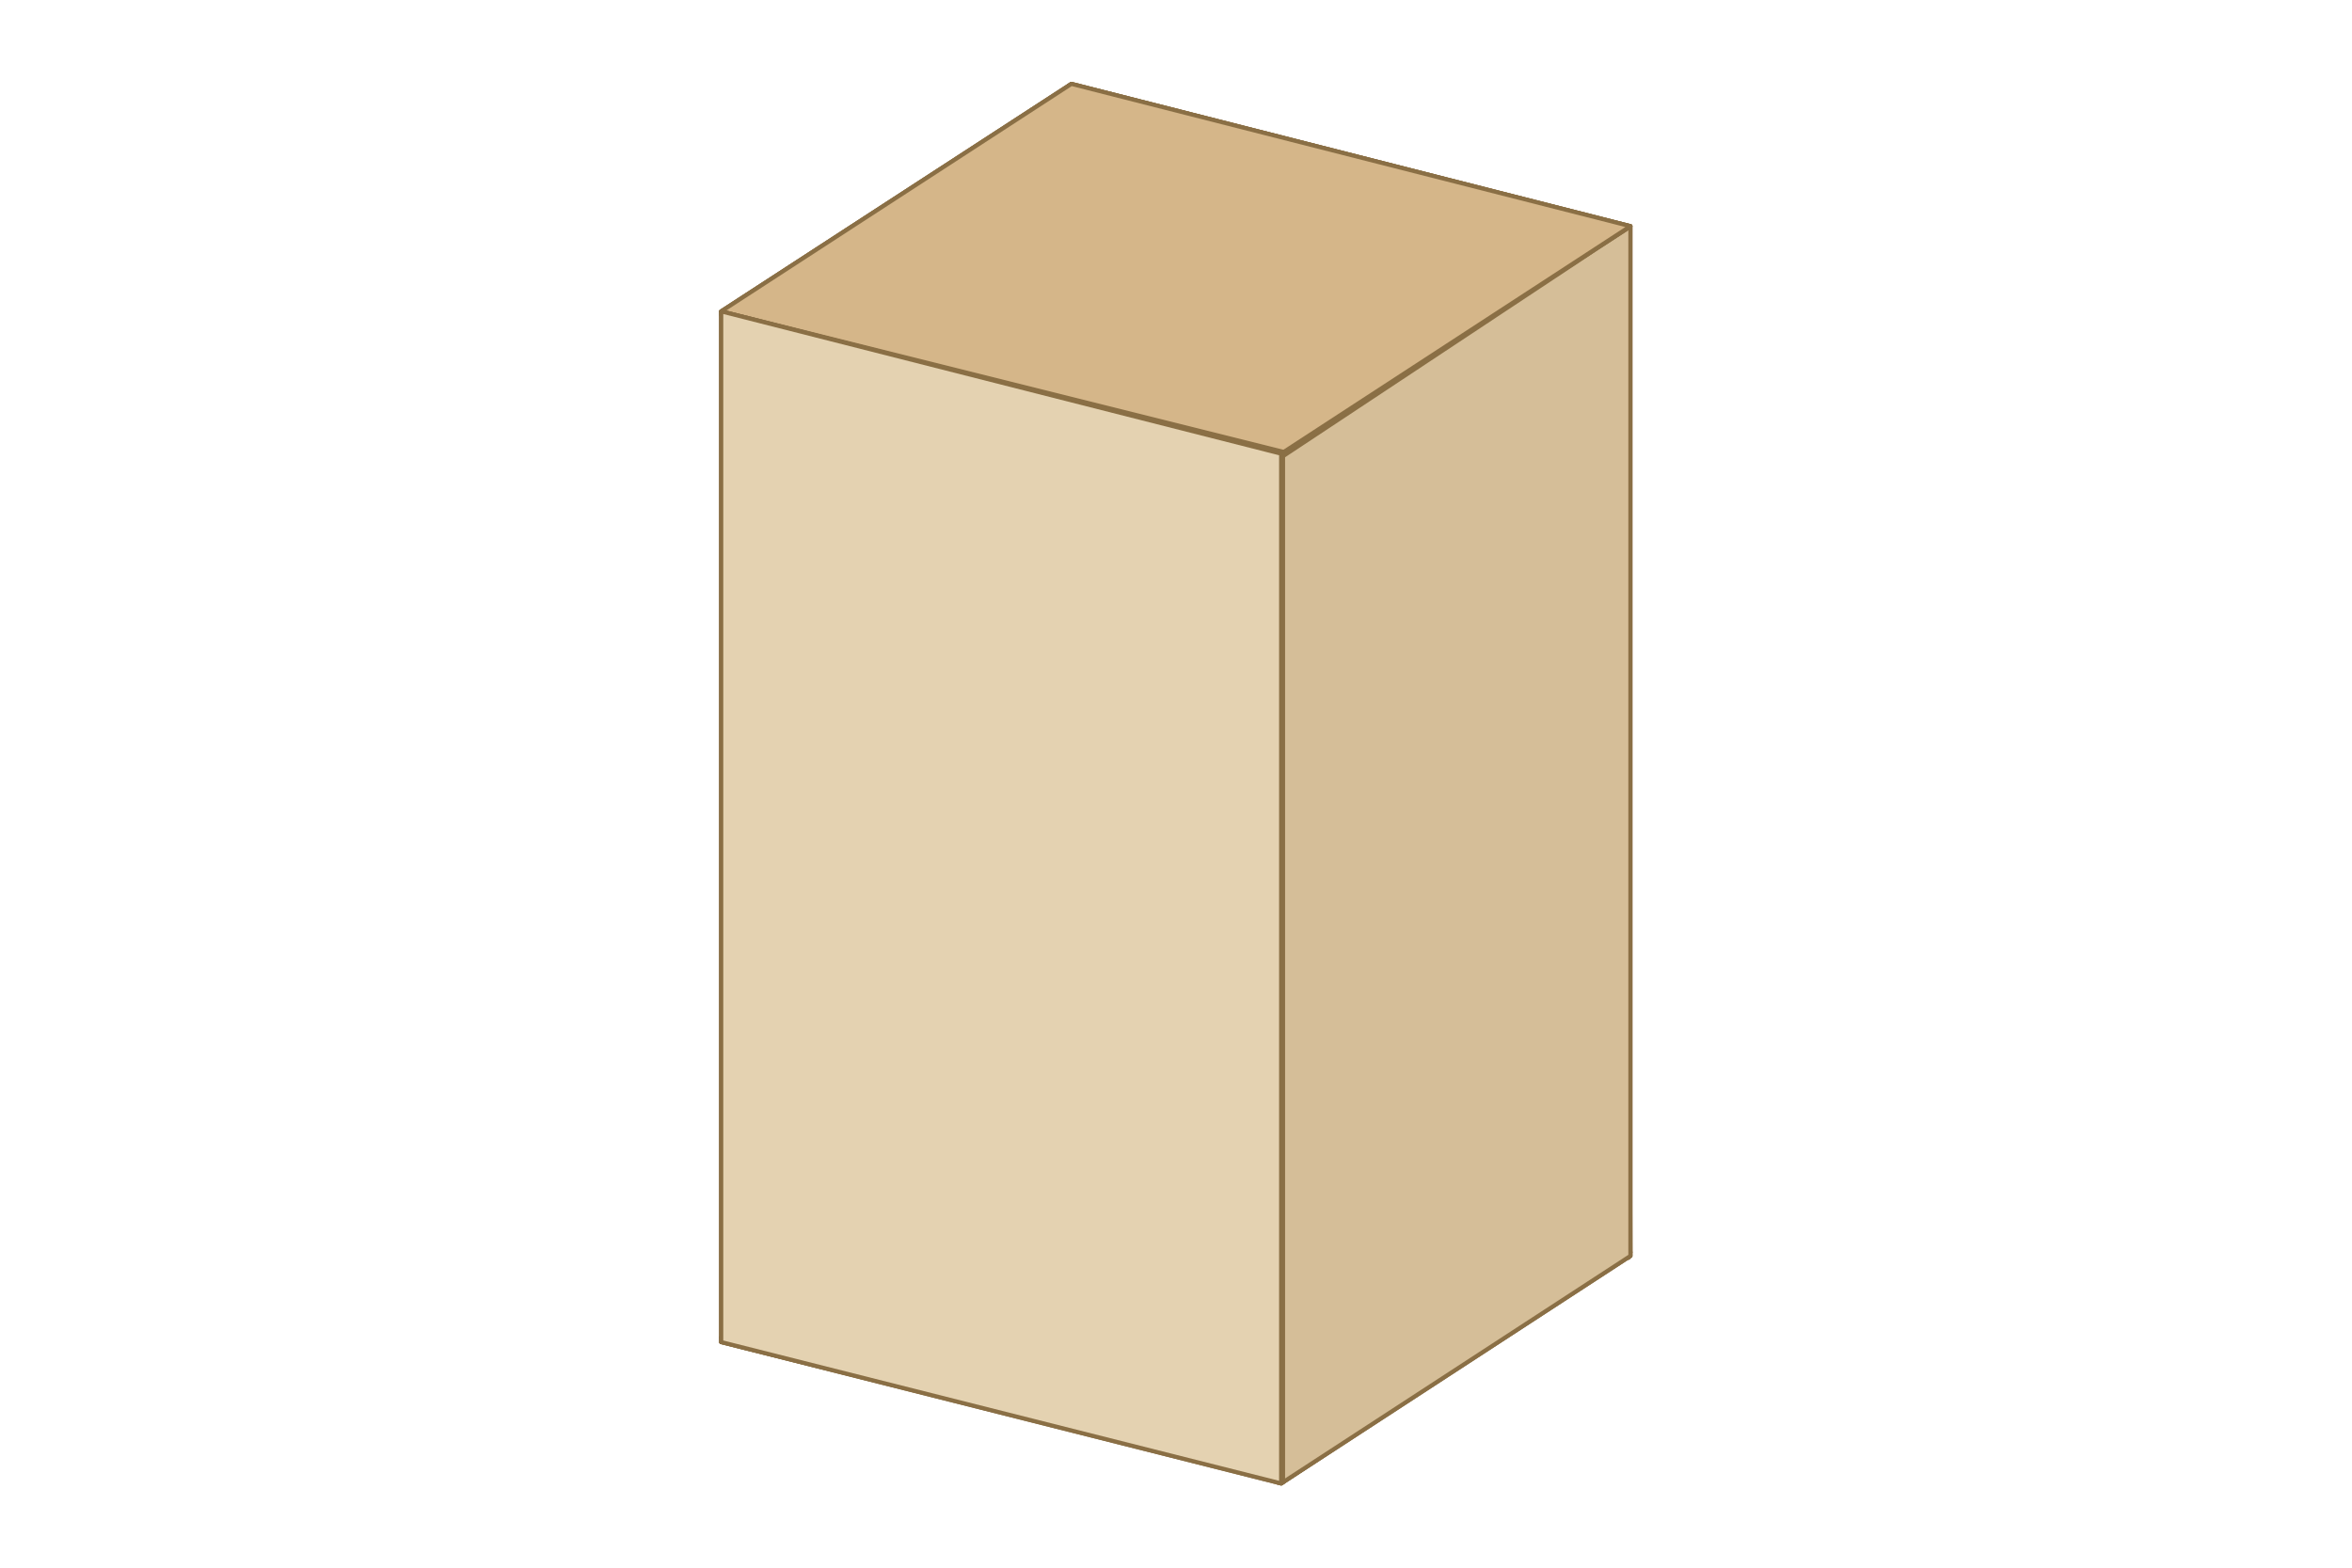
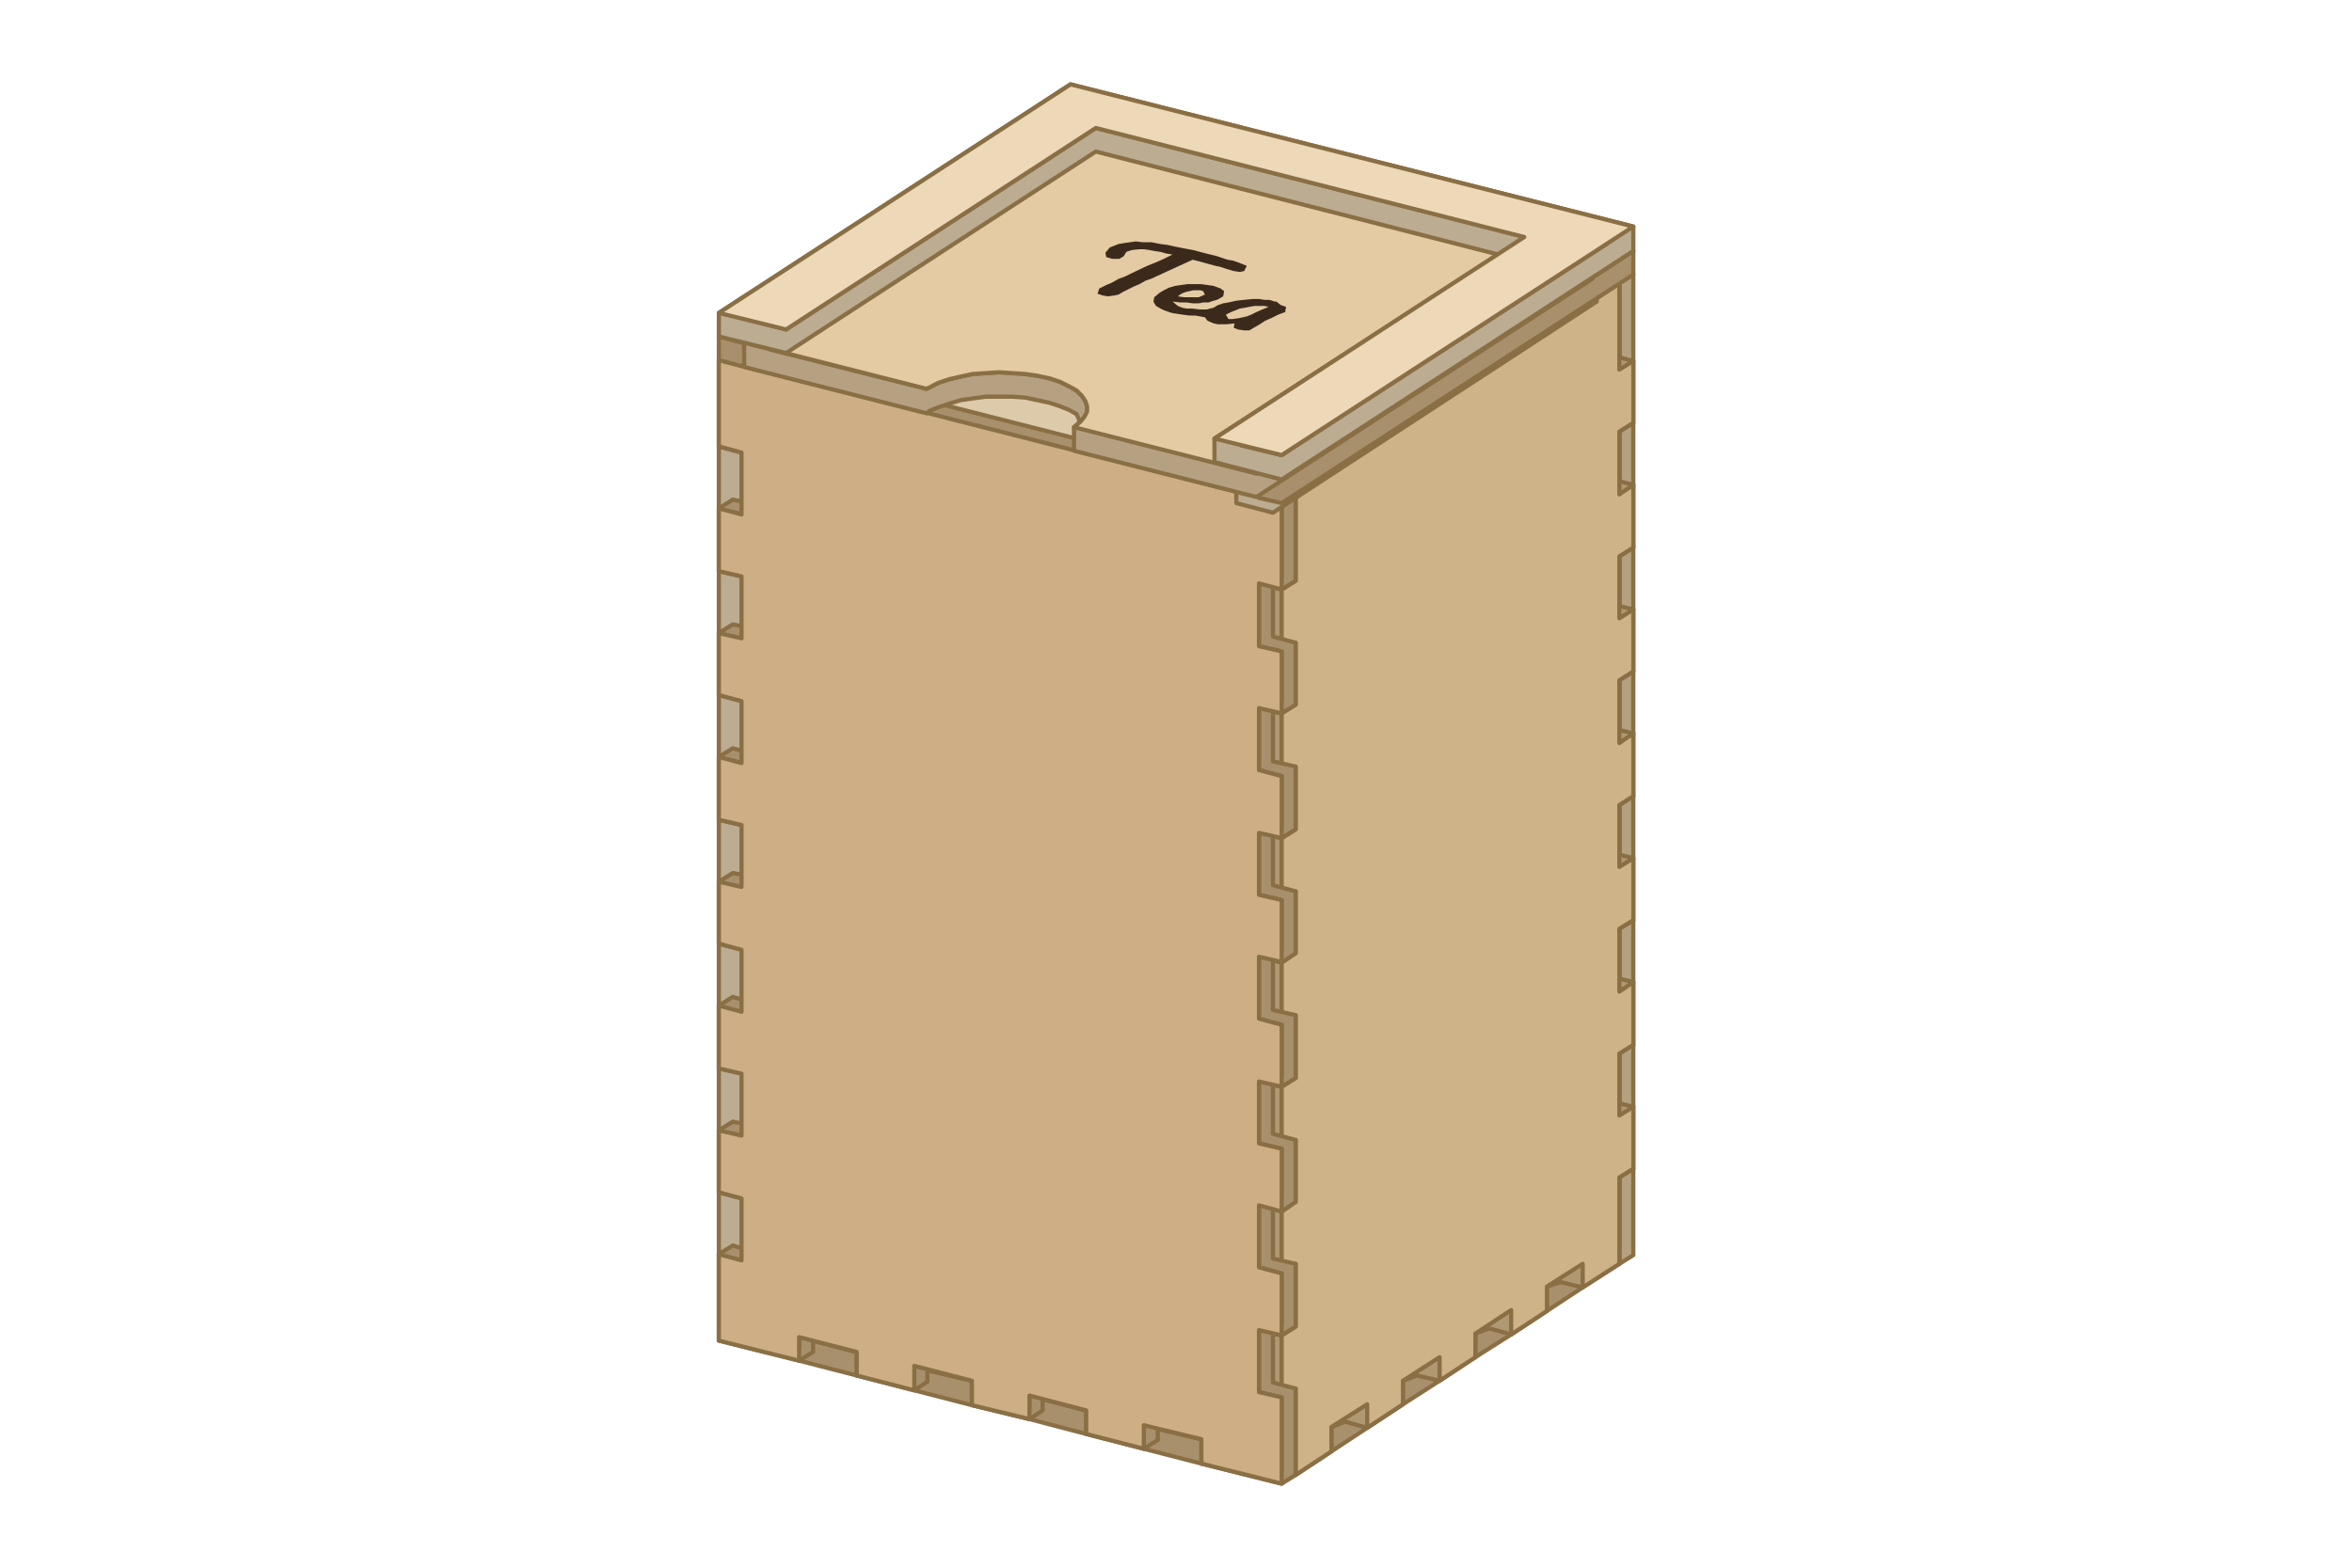
- <svg xmlns="http://www.w3.org/2000/svg" width="300" height="200" viewBox="-27.64 -131.16 115.02 167.46">
-   <path fill="#a9906d" fill-rule="evenodd" stroke="#8A6F45" stroke-linejoin="round" stroke-width=".44" d="M18.7-122.2 78.4-107V3l-60-15v-110Zm0 110.1L78.2 3v-109.8L18.7-122Z" />
-   <path fill="#ceaf85" fill-rule="evenodd" stroke="#8A6F45" stroke-linejoin="round" stroke-width=".44" d="m18.4-122 59.8 15.2v110L18.4-12Z" />
-   <path fill="#b5a181" fill-rule="evenodd" stroke="#8A6F45" stroke-linejoin="round" stroke-width=".44" d="m-18.7 11.7 37.4-24.3L78.4 2.6 41.1 27.3l-59.8-15.1Zm37.4-23.8-36.9 24 59.3 15L78 2.9Z" />
-   <path fill="#e4cba3" fill-rule="evenodd" stroke="#8A6F45" stroke-linejoin="round" stroke-width=".44" d="M78.4 2.6 41.1 26.9l-59.8-15.2 37.4-24.3Z" />
-   <path fill="#b09873" fill-rule="evenodd" stroke="#8A6F45" stroke-linejoin="round" stroke-width=".44" d="M-18.7 12.2V-97.9l37.4-24.3.3 110.1-37.3 24.3Zm.4-110V11.9l37-24v-109.7Z" />
-   <path fill="#cfb388" fill-rule="evenodd" stroke="#8A6F45" stroke-linejoin="round" stroke-width=".44" d="M-18.3-97.8 19-122.1v110l-37.3 24.3Z" />
-   <path fill="#b5a181" fill-rule="evenodd" stroke="#8A6F45" stroke-linejoin="round" stroke-width=".44" d="M40.7 27.2v-110L78-107.1 78.4 3 41.1 27.3Zm.4-109.9V27L78 2.9v-109.7Z" />
-   <path fill="#d5be98" fill-rule="evenodd" stroke="#8A6F45" stroke-linejoin="round" stroke-width=".44" d="M78.4-107 41.1-82.7v110L78.4 3Z" />
-   <path fill="#a9906d" fill-rule="evenodd" stroke="#8A6F45" stroke-linejoin="round" stroke-width=".44" d="m-18.7-97.9 37.4-24.3L78.4-107 41.1-82.3l-59.8-15.2Zm37.4-23.9-36.9 24 59.3 15.1 36.9-24Z" />
-   <path fill="#d5b689" fill-rule="evenodd" stroke="#8A6F45" stroke-linejoin="round" stroke-width=".44" d="M41.1-82.7 78.4-107l-59.7-15.2-37.4 24.3Z" />
-   <path fill="#bcac92" fill-rule="evenodd" stroke="#8A6F45" stroke-linejoin="round" stroke-width=".44" d="m-18.7-97.9 60 15V27.2l-60-15Zm.3 109.9 59.5 15.1V-82.7l-59.5-15.1Z" />
-   <path fill="#e4d2b1" fill-rule="evenodd" stroke="#8A6F45" stroke-linejoin="round" stroke-width=".44" d="m41.1-82.7-59.8-15.2V12.2l59.8 15.1Z" />
+ <svg xmlns="http://www.w3.org/2000/svg" width="300" height="200" viewBox="-49.9 -127.47 123.98 179.7">
+   <path fill="#b5a181" fill-rule="evenodd" stroke="#8A6F45" stroke-linejoin="round" stroke-width=".48" d="M48.7 11.1v1.3l-1.6 1-6.6-1.7V9l-5-1.3V9l-1.6 1.1-6.6-1.7V5.6l-5-1.2v1.3l-1.6 1L14.1 5V2.3L9.1 1v1.3L7.6 3.4-1.6 1v-9.8L0-9.9l1 .3v-5.7l-2.6-.7v-7.1l1.6-1 1 .2v-5.7l-2.6-.6v-7.1L0-38.4l1 .3v-5.7l-2.6-.7v-7.1l1.6-1 1 .2v-5.7l-2.6-.6v-7.1L0-66.9l1 .3v-5.7l-2.6-.7v-7.1l1.6-1 1 .2v-5.7l-2.6-.6v-7.1L0-95.4l1 .3v-5.7l-2.6-.7v-9.8l1.6-1.1L64.5-96v9.9l-1.6 1-1-.2v5.7l2.6.6v7.1l-1.6 1.1-1-.3v5.7l2.6.7v7.1l-1.6 1-1-.2v5.7l2.6.6v7.1l-1.6 1.1-1-.3v5.7l2.6.7v7.1l-1.6 1-1-.2v5.7l2.6.6v7.1l-1.6 1.1-1-.3v5.7l2.6.7v7.1l-1.6 1-1-.2v5.7l2.6.6v9.9l-1.6 1-9.2-2.3v-2.7ZM0-88.2l2.5.6v7.1L1-79.4l-1-.3v5.7l2.5.6v7.2l-1.5 1-1-.2v5.7l2.5.6v7.1L1-50.9l-1-.3v5.7l2.5.7v7.1l-1.5 1-1-.2v5.7l2.5.6v7.1L1-22.4l-1-.3v5.7l2.5.7v7.1L1-8.2l-1-.2V0l7.6 1.9V.6l1.5-1 6.6 1.7V4l5 1.3V4l1.6-1.1 6.6 1.7v2.8l5 1.2V7.3l1.6-1L42.1 8v2.7l5 1.3v-1.3l1.6-1.1 6.6 1.7v2.8l7.6 1.9V7.5l-2.6-.6V-.2l1.6-1.1 1 .3v-5.7l-2.6-.6v-7.2l1.6-1 1 .2V-21l-2.6-.6v-7.1l1.6-1.1 1 .3v-5.7l-2.6-.7V-43l1.6-1 1 .2v-5.7l-2.6-.6v-7.1l1.6-1.1 1 .3v-5.7l-2.6-.7v-7.1l1.6-1 1 .2V-78l-2.6-.6v-7.1l1.6-1.1 1 .3v-8.4L0-110.9v8.4l2.5.6v7.2l-1.5 1-1-.2Z" />
+   <path fill="#dcc49d" fill-rule="evenodd" stroke="#8A6F45" stroke-linejoin="round" stroke-width=".48" d="M60.3-85.7v7.1l2.6.6v7.2l-2.6-.7v7.1l2.6.7v7.1l-2.6-.6v7.1l2.6.6v7.2l-2.6-.7v7.1l2.6.7v7.1l-2.6-.6v7.1l2.6.6v7.2l-2.6-.7v7.2l2.6.6V.4l-2.6-.6v7.1l2.6.6v9.9l-9.2-2.3v-2.7l-6.6-1.7v2.7l-6.6-1.7V9l-6.6-1.7v2.8l-6.6-1.7V5.6L20.7 4v2.7L14.1 5V2.3L7.6.6v2.8L-1.6 1v-9.8l2.6.6v-7.1l-2.6-.7v-7.1l2.6.7v-7.2l-2.6-.6v-7.1l2.6.6v-7.1l-2.6-.7v-7.1l2.6.7v-7.2l-2.6-.6v-7.1l2.6.6v-7.1l-2.6-.7v-7.1l2.6.7v-7.2l-2.6-.6v-7.1l2.6.6v-7.1l-2.6-.7v-9.8L62.9-95v9.9Z" />
+   <path fill="#a9906d" fill-rule="evenodd" stroke="#8A6F45" stroke-linejoin="round" stroke-width=".48" d="m15.7 2.7 5 1.3 1.6-1.1 6.6 1.7v1.5l5 1.2 1.6-1L42.1 8v1.4l5 1.3 1.6-1.1 6.6 1.7v1.5l5 1.2v2.8l-1.6 1v2.3l-4.1 2.7-2.5-.7-1.6 1.1v2.3l-4.1 2.6-2.6-.6-1.5 1v2.3l-4.2 2.7-2.5-.6-1.6 1v2.3l-4.1 2.7-2.6-.7-4.1 2.7-6.6-1.7-1.6 1.1-6.6-1.7v-1.4l-5-1.3-1.6 1-6.5-1.7v-1.4l-5.1-1.3-1.5 1.1-6.6-1.7v-1.4l-5-1.3-1.6 1-6.6-1.7v-1.4l-5-1.3v-2.7l1.5-1v-2.3l4.2-2.7 2.5.6 1.6-1v-2.3l4.1-2.7 2.5.7 1.6-1.1V9l4.1-2.7 2.6.7 1.6-1V3.7L-5.7 1l2.5.6L1-1.1 7.6.6l1.5-1 6.6 1.7ZM-7.3 7l-4.1 2.7-2.6-.6-1.5 1v2.3l-4.2 2.7-2.5-.7-1.6 1.1v2.3l-4.1 2.7-2.5-.7-1.6 1v2.3l-1.1.8 3.6.9v1.4l5 1.3 1.6-1.1 6.5 1.7v1.5l5.1 1.2 1.5-1 6.6 1.7v1.4l5 1.3 1.6-1.1 6.6 1.7v1.5l5 1.2 1.6-1 6.6 1.7 4.1-2.7 2.6.6 1.6-1v-2.3l4.1-2.7 2.5.7 1.6-1.1v-2.3l4.1-2.6 2.6.6 1.6-1v-2.3l4.1-2.7 2.5.6 1.6-1v-2.3l1.1-.7-3.6-.9v-1.4l-5-1.3-1.6 1-6.6-1.7v-1.4l-5-1.3-1.6 1.1-6.6-1.7V6.9l-5-1.2-1.6 1L14.1 5V3.6l-5-1.3-1.5 1.1L1 1.7l-4.2 2.7-2.5-.7-1.6 1Z" />
+   <path fill="#d5b689" fill-rule="evenodd" stroke="#8A6F45" stroke-linejoin="round" stroke-width=".48" d="M14.1 2.3 20.7 4l1.6-1.1 6.6 1.7-1.6 1 6.6 1.7 1.6-1L42.1 8l-1.6 1 6.6 1.7 1.6-1.1 6.6 1.7-1.6 1.1 6.6 1.6-4.1 2.7 2.5.7-4.1 2.6-2.5-.6-4.1 2.7 2.5.6-4.1 2.7-2.6-.6-4.1 2.6 2.6.7-4.2 2.7-2.5-.7-4.1 2.7 2.5.7-4.1 2.6-2.6-.6-4.1 2.7-6.6-1.7-1.6 1-6.6-1.6 1.6-1.1-6.6-1.7-1.6 1.1-6.5-1.7 1.5-1-6.6-1.7-1.5 1-6.6-1.7 1.5-1-6.5-1.7-1.6 1.1-6.6-1.7 1.6-1-6.6-1.7 4.1-2.7-2.6-.6 4.2-2.7 2.5.6 4.1-2.7-2.5-.6 4.1-2.7 2.5.7 4.2-2.7-2.6-.7 4.1-2.7 2.6.7 4.1-2.7-2.5-.6L-5.7 1l2.5.6L1-1.1 7.6.6l1.5-1 6.6 1.7Z" />
+   <path fill="#bcac92" fill-rule="evenodd" stroke="#8A6F45" stroke-linejoin="round" stroke-width=".48" d="M2.5-87.6v7.1L1-79.4v5.6l1.5.4v7.2l-1.5 1v5.7l1.5.4v7.1L1-50.9v5.6l1.5.5v7.1l-1.5 1v5.7l1.5.4v7.1L1-22.4v5.7l1.5.4v7.1L1-8.2v9.9l-4.2 2.7-2.5-.7-1.6.6V7l-4.1 2.7-2.6-.6-1.5.6v2.7l-4.2 2.7-2.5-.7-1.6.6v2.8l-4.1 2.7-2.5-.7-1.6.6v2.7l-4.1 2.7-2.6-.6v-8.4l-1.6-.5V9.2l1.6-1V2.5l-1.6-.4V-5l1.6-1.1v-5.6l-1.6-.5v-7.1l1.6-1V-26l-1.6-.4v-7.1l1.6-1.1v-5.7l-1.6-.4v-7.1l1.6-1v-5.7l-1.6-.4V-62l1.6-1.1v-5.7l-1.6-.4v-7.1l1.6-1v-9.9l37.1-24.1 2.6.6v8.4l1.5.4v7.2l-1.5 1v5.7Zm-40.2 12v5.6l1.6.5v7.1l-1.6 1v5.7l1.6.4v7.1l-1.6 1.1v5.7l1.6.4v7.1l-1.6 1v5.7l1.6.4v7.1l-1.6 1.1v5.7l1.6.4v7.1l-1.6 1v5.7l1.6.4v7.1l-1.6 1.1v5.7l1.6.4v7.5l1.5-1v-2.7l4.2-2.7 2.5.6 1.6-.6v-2.7l4.1-2.7 2.5.7 1.6-.6V9l4.1-2.7 2.6.7 1.6-.6V3.7L-5.7 1l2.5.6 1.6-.6v-9.8L0-9.9v-5.7l-1.6-.4v-7.1l1.6-1v-5.7l-1.6-.4v-7.1L0-38.4v-5.7l-1.6-.4v-7.1l1.6-1v-5.7l-1.6-.4v-7.1L0-66.9v-5.7l-1.6-.4v-7.1l1.6-1v-5.7l-1.6-.4v-7.1L0-95.4v-5.7l-1.6-.4v-7.5l-34.5 22.5v9.8Z" />
+   <path fill="#ddcaab" fill-rule="evenodd" stroke="#8A6F45" stroke-linejoin="round" stroke-width=".48" d="M-37.7-75.6v7.1l1.6-1v7.1l-1.6 1v7.1l1.6-1v7.1l-1.6 1.1v7.1l1.6-1v7.1l-1.6 1v7.1l1.6-1v7.1l-1.6 1.1v7.1l1.6-1v7.1l-1.6 1v7.1l1.6-1v7.1l-1.6 1.1V17l1.6-1v9.8l4.1-2.7v-2.7l4.1-2.7v2.8l4.1-2.7V15l4.1-2.6v2.7l4.2-2.7V9.7l4.1-2.7v2.7L-7.3 7V4.3l4.1-2.7v2.8L1 1.7v-9.9l1.5-1v-7.1l-1.5 1v-7.1l1.5-1.1v-7.1l-1.5 1v-7.1l1.5-1v-7.1l-1.5 1v-7.1L2.5-52v-7.1l-1.5 1v-7.1l1.5-1v-7.2L1-72.3v-7.1l1.5-1.1v-7.1l-1.5 1v-7.1l1.5-1v-7.2L1-100.8v-9.9l-37.1 24.2v9.8Z" />
+   <path fill="#b09873" fill-rule="evenodd" stroke="#8A6F45" stroke-linejoin="round" stroke-width=".48" d="m56.1-93.9-2.7 1.7-50.9-12.9v-2.8l2.7-1.7 50.9 12.9Z" />
+   <path fill="#debf91" fill-rule="evenodd" stroke="#8A6F45" stroke-linejoin="round" stroke-width=".48" d="m5.2-109.6 50.9 12.9-2.7 1.7-50.9-12.9Z" />
+   <path fill="#b5a181" fill-rule="evenodd" stroke="#8A6F45" stroke-linejoin="round" stroke-width=".48" d="M-36.1-86.5 1-110.7l4.2 1.1v2.7l-37.1 24.2-4.2-1.1ZM1-107.9l-34.1 22.1 1.2.3 34.1-22.1Z" />
+   <path fill="#e4cba3" fill-rule="evenodd" stroke="#8A6F45" stroke-linejoin="round" stroke-width=".48" d="m1-110.7 4.2 1.1-37.1 24.1-4.2-1Z" />
+   <path fill="#b09873" fill-rule="evenodd" stroke="#8A6F45" stroke-linejoin="round" stroke-width=".48" d="M64.5-71.9v7.2l-1.6 1v5.7l1.6.4v7.1l-1.6 1v5.7l1.6.4v7.2l-1.6 1v5.7l1.6.4v7.1l-1.6 1v5.7l1.6.4v7.2l-1.6 1V-1l1.6.4v7.1l-1.6 1v9.9l-4.2 2.7-2.5-.6-1.6.5v2.8l-4.1 2.7-2.5-.7-1.6.6v2.7l-4.1 2.7-2.6-.6-1.6.6v2.7L34 36.2l-2.5-.7-1.6.6v2.8l-4.1 2.7-2.6-.7v-8.4l-1.6-.4V25l1.6-1.1v-5.7l-1.6-.4v-7.1l1.6-1V4l-1.6-.4v-7.1l1.6-1.1v-5.7l-1.6-.4v-7.1l1.6-1v-5.7l-1.6-.4V-32l1.6-1.1v-5.7l-1.6-.4v-7.1l1.6-1V-53l-1.6-.4v-7.2l1.6-1v-9.9l37.1-24.1 2.6.7v8.4l1.6.4v7.1l-1.6 1v5.7Zm-40.3 12v5.7l1.6.4v7.1l-1.6 1v5.7l1.6.4v7.2l-1.6 1v5.7l1.6.4v7.1l-1.6 1.1v5.6l1.6.4v7.2l-1.6 1v5.7l1.6.4v7.1l-1.6 1.1V17l1.6.4v7.2l-1.6 1v5.7l1.6.4v7.6l1.5-1.1v-2.7l4.2-2.7 2.5.7 1.6-.6v-2.8l4.1-2.7 2.6.7 1.5-.6v-2.7l4.2-2.7 2.5.6 1.6-.6v-2.7l4.1-2.7 2.5.7 1.6-.6V6.9l1.6-1V.2l-1.6-.4v-7.1l1.6-1.1v-5.7l-1.6-.4v-7.1l1.6-1v-5.7l-1.6-.4v-7.2l1.6-1v-5.7l-1.6-.4v-7.1l1.6-1v-5.7l-1.6-.4v-7.2l1.6-1v-5.7l-1.6-.4v-7.1l1.6-1v-5.7l-1.6-.4v-7.6L25.8-70.8v9.9Z" />
+   <path fill="#cfb388" fill-rule="evenodd" stroke="#8A6F45" stroke-linejoin="round" stroke-width=".48" d="M24.2-59.9v7.1l1.6-1v7.1l-1.6 1v7.2l1.6-1.1v7.2l-1.6 1v7.1l1.6-1v7.1l-1.6 1v7.2l1.6-1.1v7.2l-1.6 1v7.1l1.6-1v7.1l-1.6 1.1v7.1l1.6-1.1v7.2l-1.6 1v7.1l1.6-1v9.9l4.1-2.7v-2.8l4.1-2.6v2.7l4.1-2.7v-2.7l4.2-2.7v2.7l4.1-2.7v-2.7l4.1-2.7v2.8l4.1-2.7V20l4.1-2.6v2.7l4.2-2.7V7.5l1.6-1V-.6l-1.6 1v-7.1l1.6-1v-7.2l-1.6 1.1V-21l1.6-1v-7.1l-1.6 1v-7.1l1.6-1v-7.2l-1.6 1.1v-7.2l1.6-1v-7.1l-1.6 1v-7.1l1.6-1v-7.2l-1.6 1.1V-78l1.6-1v-7.1l-1.6 1V-95L25.8-70.8v9.9Z" />
+   <path fill="#a9906d" fill-rule="evenodd" stroke="#8A6F45" stroke-linejoin="round" stroke-width=".48" d="M10 36.3v1.3l-1.6 1-6.6-1.7v-2.7l-5-1.3v1.3l-1.5 1-6.6-1.6v-2.8l-5.1-1.2v1.3l-1.5 1-6.6-1.7v-2.7l-5-1.3v1.3l-1.6 1-9.2-2.3v-9.9l1.6-1 1 .3V9.9l-2.6-.7V2.1l1.6-1 1 .2v-5.7l-2.6-.6v-7.2l1.6-1 1 .3v-5.7l-2.6-.7v-7.1l1.6-1 1 .2v-5.7l-2.6-.6v-7.2l1.6-1 1 .3v-5.7l-2.6-.7v-7.1l1.6-1 1 .2v-5.7l-2.6-.6v-7.2l1.6-1 1 .2v-5.6l-2.6-.7v-9.9l1.6-1 64.5 16.4v9.9l-1.6 1-1-.2v5.6l2.6.7v7.1l-1.6 1-1-.2v5.7l2.6.6v7.2l-1.6 1-1-.2v5.6l2.6.7v7.1l-1.6 1.1-1-.3v5.7l2.6.6v7.2l-1.6 1-1-.2v5.6l2.6.7v7.1l-1.6 1.1-1-.3v5.7l2.6.6v7.2l-1.6 1-1-.2V31l2.6.7v9.9l-1.6 1-9.2-2.3v-2.8Zm-48.7-99.4 2.6.7v7.1l-1.6 1-1-.2v5.7l2.6.6v7.2l-1.6 1-1-.3v5.7l2.6.7v7.1l-1.6 1-1-.2v5.7l2.6.6v7.2l-1.6 1-1-.2v5.6l2.6.7v7.1l-1.6 1-1-.2v5.7l2.6.6V16l-1.6 1-1-.2v8.4l7.6 1.9v-1.3l1.6-1 6.6 1.6v2.8l5 1.3v-1.3l1.5-1.1 6.6 1.7v2.7l5.1 1.3v-1.3l1.5-1 6.6 1.6v2.8l5 1.3v-1.3l1.6-1.1 6.6 1.7v2.7l7.6 2v-8.5l-2.6-.6V25l1.6-1.1 1 .3v-5.7l-2.6-.7v-7.1l1.6-1 1 .2V4.2l-2.6-.6v-7.1l1.6-1.1 1 .3V-10l-2.6-.7v-7.1l1.6-1 1 .2v-5.7l-2.6-.6V-32l1.6-1.1 1 .3v-5.7l-2.6-.7v-7.1l1.6-1 1 .2v-5.7l-2.6-.6v-7.2l1.6-1 1 .3v-8.5l-62.9-15.9v8.4l2.6.6v7.2l-1.6 1-1-.3Z" />
+   <path fill="#ceaf85" fill-rule="evenodd" stroke="#8A6F45" stroke-linejoin="round" stroke-width=".48" d="M21.6-60.6v7.2l2.6.6v7.1l-2.6-.6v7.1l2.6.7v7.1l-2.6-.6v7.1l2.6.6v7.1l-2.6-.6v7.1l2.6.7v7.1l-2.6-.6v7.1l2.6.6v7.2l-2.6-.7v7.1l2.6.7v7.1l-2.6-.6v7.1l2.6.6v9.9L15 40.3v-2.8l-6.6-1.6v2.7l-6.6-1.7v-2.7l-6.5-1.7v2.7l-6.6-1.6v-2.8l-6.6-1.7v2.8l-6.6-1.7v-2.7l-6.6-1.7v2.7l-9.2-2.3v-9.9l2.6.7V9.9l-2.6-.7V2.1l2.6.6v-7.1l-2.6-.6v-7.2l2.6.7v-7.1l-2.6-.7v-7.1l2.6.6v-7.1l-2.6-.6v-7.2l2.6.7v-7.1l-2.6-.7v-7.1l2.6.6v-7.1l-2.6-.6v-7.2l2.6.7v-7.1l-2.6-.7v-9.9l64.5 16.4v9.9Z" />
+   <path fill="#bcac92" fill-rule="evenodd" stroke="#8A6F45" stroke-linejoin="round" stroke-width=".48" d="m19-72.5 37.1-24.2 4.2 1.1v2.7L23.2-68.7 19-69.8Zm37.1-21.4L22-71.8l1.2.3 34.1-22.1Z" />
+   <path fill="#edd9b8" fill-rule="evenodd" stroke="#8A6F45" stroke-linejoin="round" stroke-width=".48" d="m56.1-96.7 4.2 1.1-37.1 24.1-4.2-1Z" />
+   <path fill="#a9906d" fill-rule="evenodd" stroke="#8A6F45" stroke-linejoin="round" stroke-width=".48" d="M-40.3-88.9 0-115.1l64.5 16.4v2.7L24.2-69.8l-2.6-.6v-2.8l35.7-23.2L1-110.7l-38.7 25.2-2.6-.7ZM60.3-96l1.1-.8-1.1-.2Z" />
+   <path fill="#d5b689" fill-rule="evenodd" stroke="#8A6F45" stroke-linejoin="round" stroke-width=".48" d="m24.2-72.5-2.6-.7 38.7-25.1L1-113.4l-38.7 25.2-2.6-.7L0-115.1l64.5 16.4Z" />
+   <path fill="#b5a181" fill-rule="evenodd" stroke="#8A6F45" stroke-linejoin="round" stroke-width=".48" d="m.4-78.5.7-.6-.4-.9-.9-.5-1-.4-1.2-.4-1.4-.3-1.4-.3-1.5-.1h-3l-1.5.2-1.4.2-1.3.4-1.2.4-1 .4-.4.3-20.9-5.3v-2.8l38.5-25 58.7 14.9v2.8l-38.5 25L.4-75.8Zm-15.5-5.1 1.2-.4 1.3-.3 1.4-.3 1.5-.1 1.5-.1 1.5.1 1.5.1 1.4.2 1.4.3 1.2.4 1 .5.9.5.6.6.4.6.2.6v2.7l19.4 5 35.4-23.1-55.6-14.2-35.5 23.1 17.9 4.5.4-.2Z" />
+   <path fill="#e4cba3" fill-rule="evenodd" stroke="#8A6F45" stroke-linejoin="round" stroke-width=".48" d="M21.3-73.2.4-78.5l.7-.6.5-.6.3-.6v-.6l-.2-.6-.4-.6-.6-.6-.9-.5-1-.5-1.2-.4-1.4-.3-1.4-.2-1.5-.1-1.5-.1-1.5.1-1.5.1-1.4.3-1.3.3-1.2.4-1 .5-.4.2-20.9-5.3 38.5-25 58.7 14.9Z" />
+   <path fill="#3B2A1C" fill-rule="evenodd" d="m23.6-92.9.5.4.6.2-.1.6-.8.3-.8.4-.7.3-.6.4-.7.4-.5.3h-.6l-.7-.1-.5-.2.1-.5-.9.1h-1l-.5-.1-.7-.3-.3-.4-1.1-.2h-.7l-.7-.1-.7-.1-.6-.1-.6-.2-.5-.2-.7-.4-.3-.5.1-.5.6-.5.5-.3.6-.3.7-.2.7-.1.7-.1H15l.7.1.7.1.8.3.4.3-.1.6-.7.4-.4.1-.6.2h-.6l-.5.1H14l-.7-.1h-.7l-.9-.1.6.5.5.2.5.1h.7l.8.1h.8l.8-.2.5-.3.6-.2.6-.1.9-.2.9-.1 1-.1h.7l.6.1h.6l.6.2Zm-1.4.5h-1.1l-.6.1-.5.1-.6.1-.5.2-.5.2-.6.3.3.5h.5l.7-.1.9-.2.5-.2.6-.3 1.4-.6Zm-7.3-1.8h-.8l-.9.2-.5.2-.4.3.7.1h1.7l.7-.3-.2-.4Zm1.1-4.1.8.2.6.2.6.2.6.1.6.2.5.2.5.2-.3.6-.5.1-.7-.1-1-.3-.6-.2-.5-.1-1.1-.3-.7-.2-.8-.2-2.4 1.1-2.4 1.1-.6.2-.7.4-.7.3-.6.3-.6.3-.5.3-.5.1-.7.1-.6-.1-.6-.2.2-.6.8-.4.7-.3.7-.4.8-.3.6-.3 1.9-.9 1-.4.9-.4.4-.2.6-.3-.7-.1-.7-.2-.7-.1-.5-.1-.7-.1h-.5l-.9.1-.6.2-.3.5-.5.3h-.8l-.7-.2-.1-.5.5-.6.5-.2.5-.2.6-.1.7-.1.7-.1.8.1h1l1 .2.8.1.9.2 1 .2 1.1.2 1.1.3Z" />
+   <path fill="#bcac92" fill-rule="evenodd" stroke="#8A6F45" stroke-linejoin="round" stroke-width=".48" d="M16.5-77.2 49-98.3 2.9-110.1-32.6-87l-7.7-1.9v-2.7L0-117.8l64.5 16.3v2.8L24.2-72.5l-7.7-2Zm35.6-23.1v2.7L19.6-76.4l4.6 1.1 37.2-24.2L0-115.1l-37.2 24.2 4.6 1.2 35.5-23.1Z" />
+   <path fill="#edd9b8" fill-rule="evenodd" stroke="#8A6F45" stroke-linejoin="round" stroke-width=".48" d="m24.2-75.3-7.7-1.9L52-100.3 2.9-112.8l-35.5 23.1-7.7-1.9L0-117.8l64.5 16.3Z" />
</svg>
